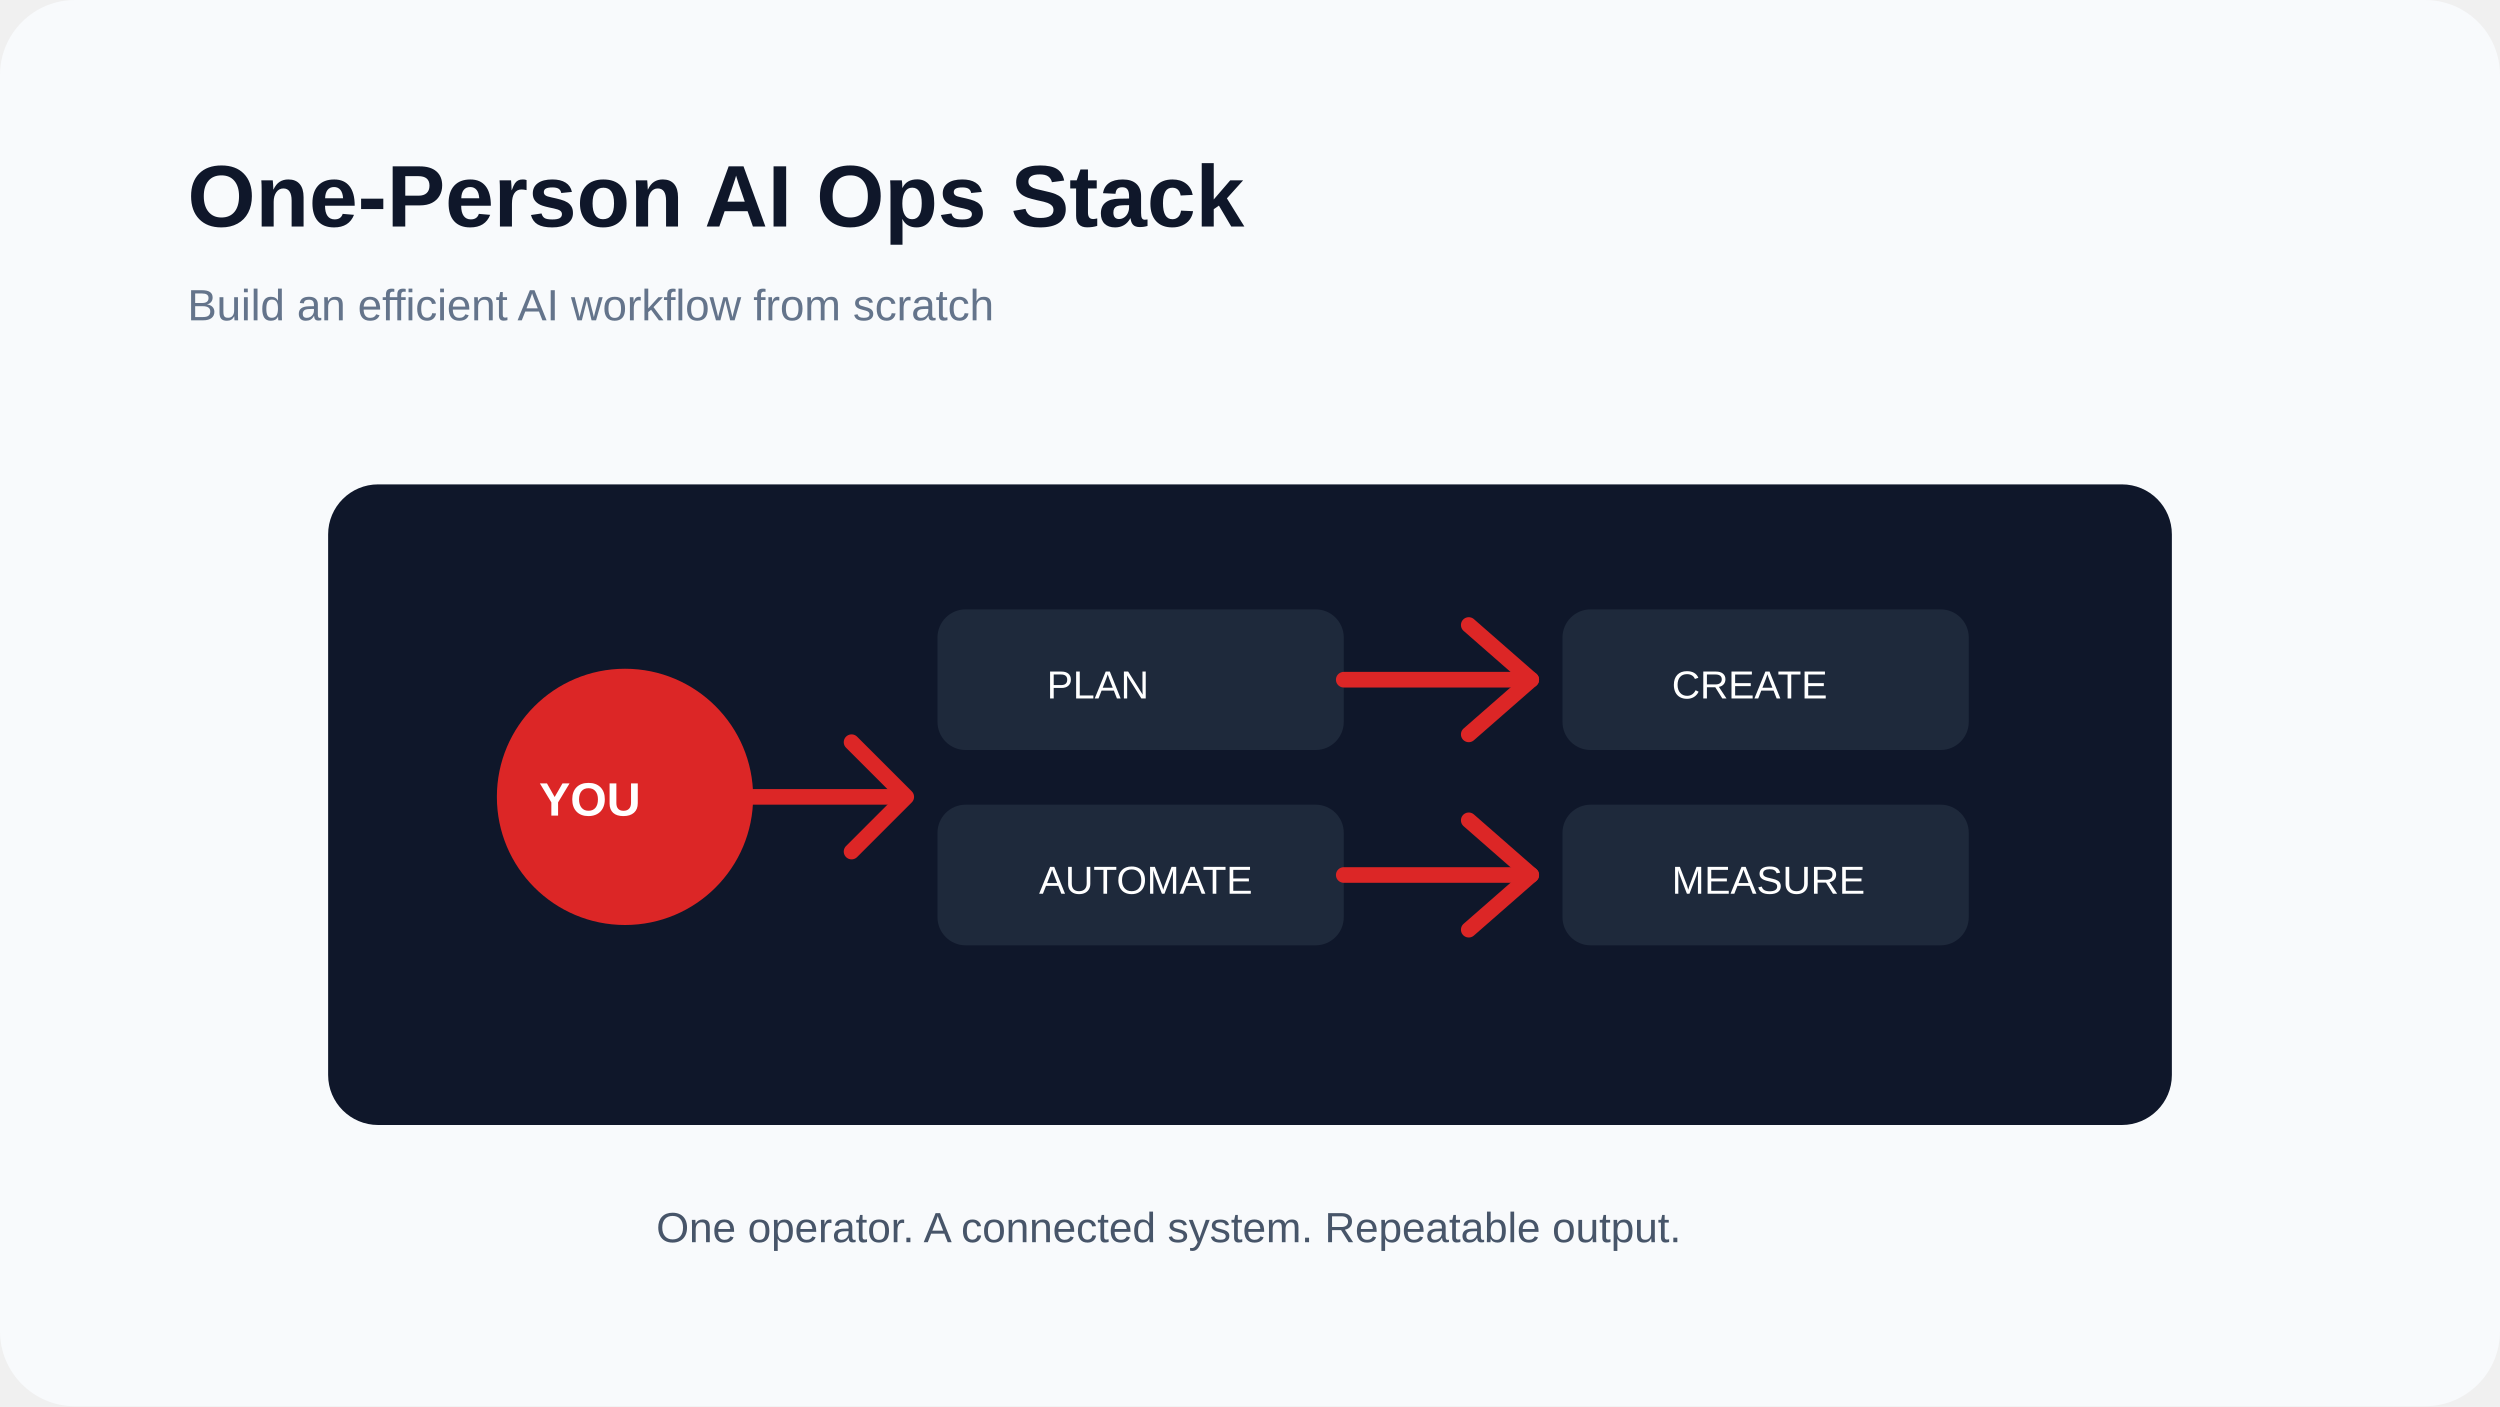
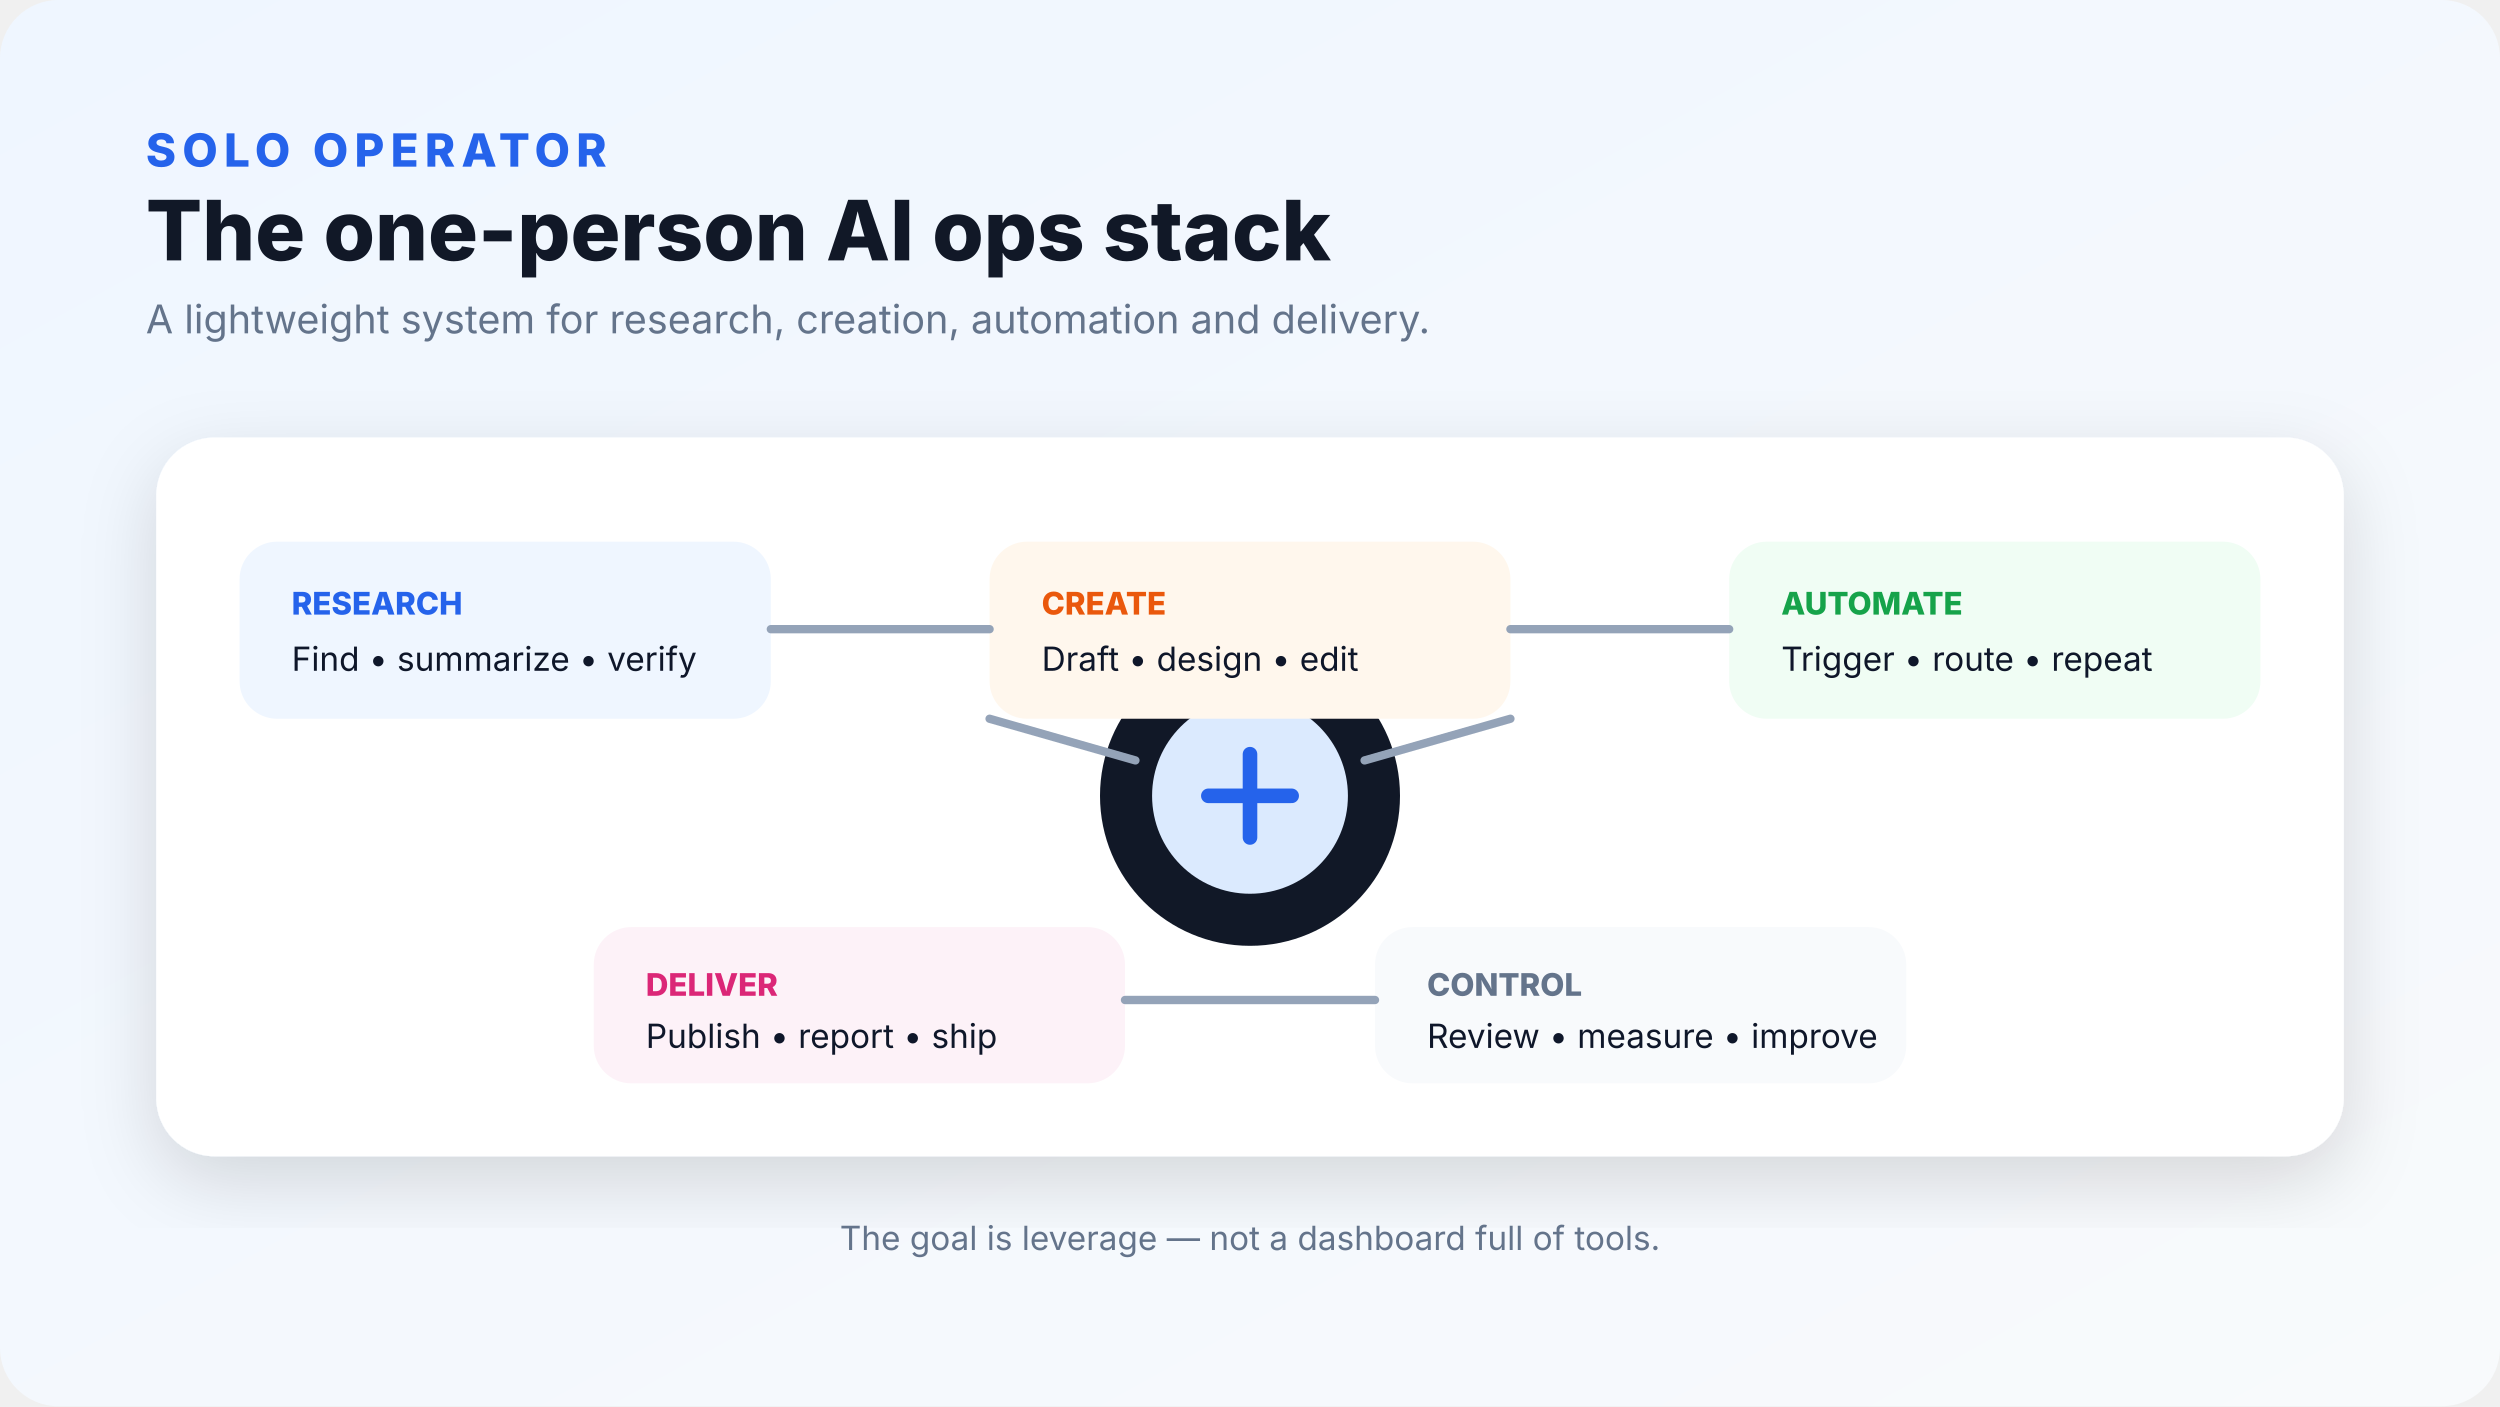
- <svg xmlns="http://www.w3.org/2000/svg" width="1600" height="900" viewBox="0 0 1600 900">
-   <rect width="1600" height="900" rx="48" fill="#f8fafc" />
-   <text x="120" y="145" font-family="Arial,sans-serif" font-size="56" font-weight="700" fill="#0f172a">One-Person AI Ops Stack</text>
-   <text x="120" y="205" font-family="Arial,sans-serif" font-size="28" fill="#64748b">Build an efficient AI workflow from scratch</text>
-   <rect x="210" y="310" width="1180" height="410" rx="32" fill="#0f172a" />
-   <circle cx="400" cy="510" r="82" fill="#dc2626" />
-   <text x="345" y="522" font-family="Arial,sans-serif" font-size="30" font-weight="700" fill="white">YOU</text>
-   <rect x="600" y="390" width="260" height="90" rx="18" fill="#1e293b" />
-   <text x="670" y="447" font-family="Arial,sans-serif" font-size="25" fill="white">PLAN</text>
-   <rect x="600" y="515" width="260" height="90" rx="18" fill="#1e293b" />
-   <text x="665" y="572" font-family="Arial,sans-serif" font-size="25" fill="white">AUTOMATE</text>
-   <rect x="1000" y="390" width="260" height="90" rx="18" fill="#1e293b" />
-   <text x="1070" y="447" font-family="Arial,sans-serif" font-size="25" fill="white">CREATE</text>
-   <rect x="1000" y="515" width="260" height="90" rx="18" fill="#1e293b" />
-   <text x="1070" y="572" font-family="Arial,sans-serif" font-size="25" fill="white">MEASURE</text>
-   <path d="M482 510h90M860 435h120M860 560h120" stroke="#dc2626" stroke-width="10" stroke-linecap="round" />
-   <path d="M545 475l35 35-35 35M940 400l40 35-40 35M940 525l40 35-40 35" fill="none" stroke="#dc2626" stroke-width="10" stroke-linecap="round" stroke-linejoin="round" />
-   <text x="420" y="795" font-family="Arial,sans-serif" font-size="27" fill="#475569">One operator. A connected system. Repeatable output.</text>
+ <svg xmlns="http://www.w3.org/2000/svg" viewBox="0 0 1200 675">
+   <defs>
+     <linearGradient id="b" x2="1" y2="1">
+       <stop stop-color="#eff6ff" />
+       <stop offset="1" stop-color="#f8fafc" />
+     </linearGradient>
+     <filter id="s">
+       <feDropShadow dx="0" dy="12" stdDeviation="18" flood-opacity=".14" />
+     </filter>
+   </defs>
+   <rect width="1200" height="675" rx="28" fill="url(#b)" />
+   <text x="70" y="80" font-family="Inter,Arial" font-size="22" font-weight="800" fill="#2563eb" letter-spacing="3">SOLO OPERATOR</text>
+   <text x="70" y="125" font-family="Inter,Arial" font-size="40" font-weight="800" fill="#111827">The one-person AI ops stack</text>
+   <text x="70" y="160" font-family="Inter,Arial" font-size="19" fill="#64748b">A lightweight system for research, creation, automation and delivery.</text>
+   <rect x="75" y="210" width="1050" height="345" rx="28" fill="#fff" filter="url(#s)" />
+   <circle cx="600" cy="382" r="72" fill="#111827" />
+   <circle cx="600" cy="382" r="47" fill="#dbeafe" />
+   <path d="M580 382h40M600 362v40" stroke="#2563eb" stroke-width="7" stroke-linecap="round" />
+   <g font-family="Inter,Arial">
+     <rect x="115" y="260" width="255" height="85" rx="18" fill="#eff6ff" />
+     <text x="140" y="295" font-size="15" font-weight="800" fill="#2563eb">RESEARCH</text>
+     <text x="140" y="322" font-size="16" fill="#0f172a">Find • summarize • verify</text>
+     <rect x="475" y="260" width="250" height="85" rx="18" fill="#fff7ed" />
+     <text x="500" y="295" font-size="15" font-weight="800" fill="#ea580c">CREATE</text>
+     <text x="500" y="322" font-size="16" fill="#0f172a">Draft • design • edit</text>
+     <rect x="830" y="260" width="255" height="85" rx="18" fill="#f0fdf4" />
+     <text x="855" y="295" font-size="15" font-weight="800" fill="#16a34a">AUTOMATE</text>
+     <text x="855" y="322" font-size="16" fill="#0f172a">Trigger • route • repeat</text>
+     <rect x="285" y="445" width="255" height="75" rx="18" fill="#fdf2f8" />
+     <text x="310" y="478" font-size="15" font-weight="800" fill="#db2777">DELIVER</text>
+     <text x="310" y="503" font-size="16" fill="#0f172a">Publish • report • ship</text>
+     <rect x="660" y="445" width="255" height="75" rx="18" fill="#f8fafc" />
+     <text x="685" y="478" font-size="15" font-weight="800" fill="#64748b">CONTROL</text>
+     <text x="685" y="503" font-size="16" fill="#0f172a">Review • measure • improve</text>
+   </g>
+   <path d="M370 302h105M725 302h105M540 480h120M475 345l70 20M725 345l-70 20" stroke="#94a3b8" stroke-width="4" stroke-linecap="round" />
+   <text x="600" y="600" text-anchor="middle" font-family="Inter,Arial" font-size="16" fill="#64748b">The goal is leverage — not a dashboard full of tools.</text>
</svg>
